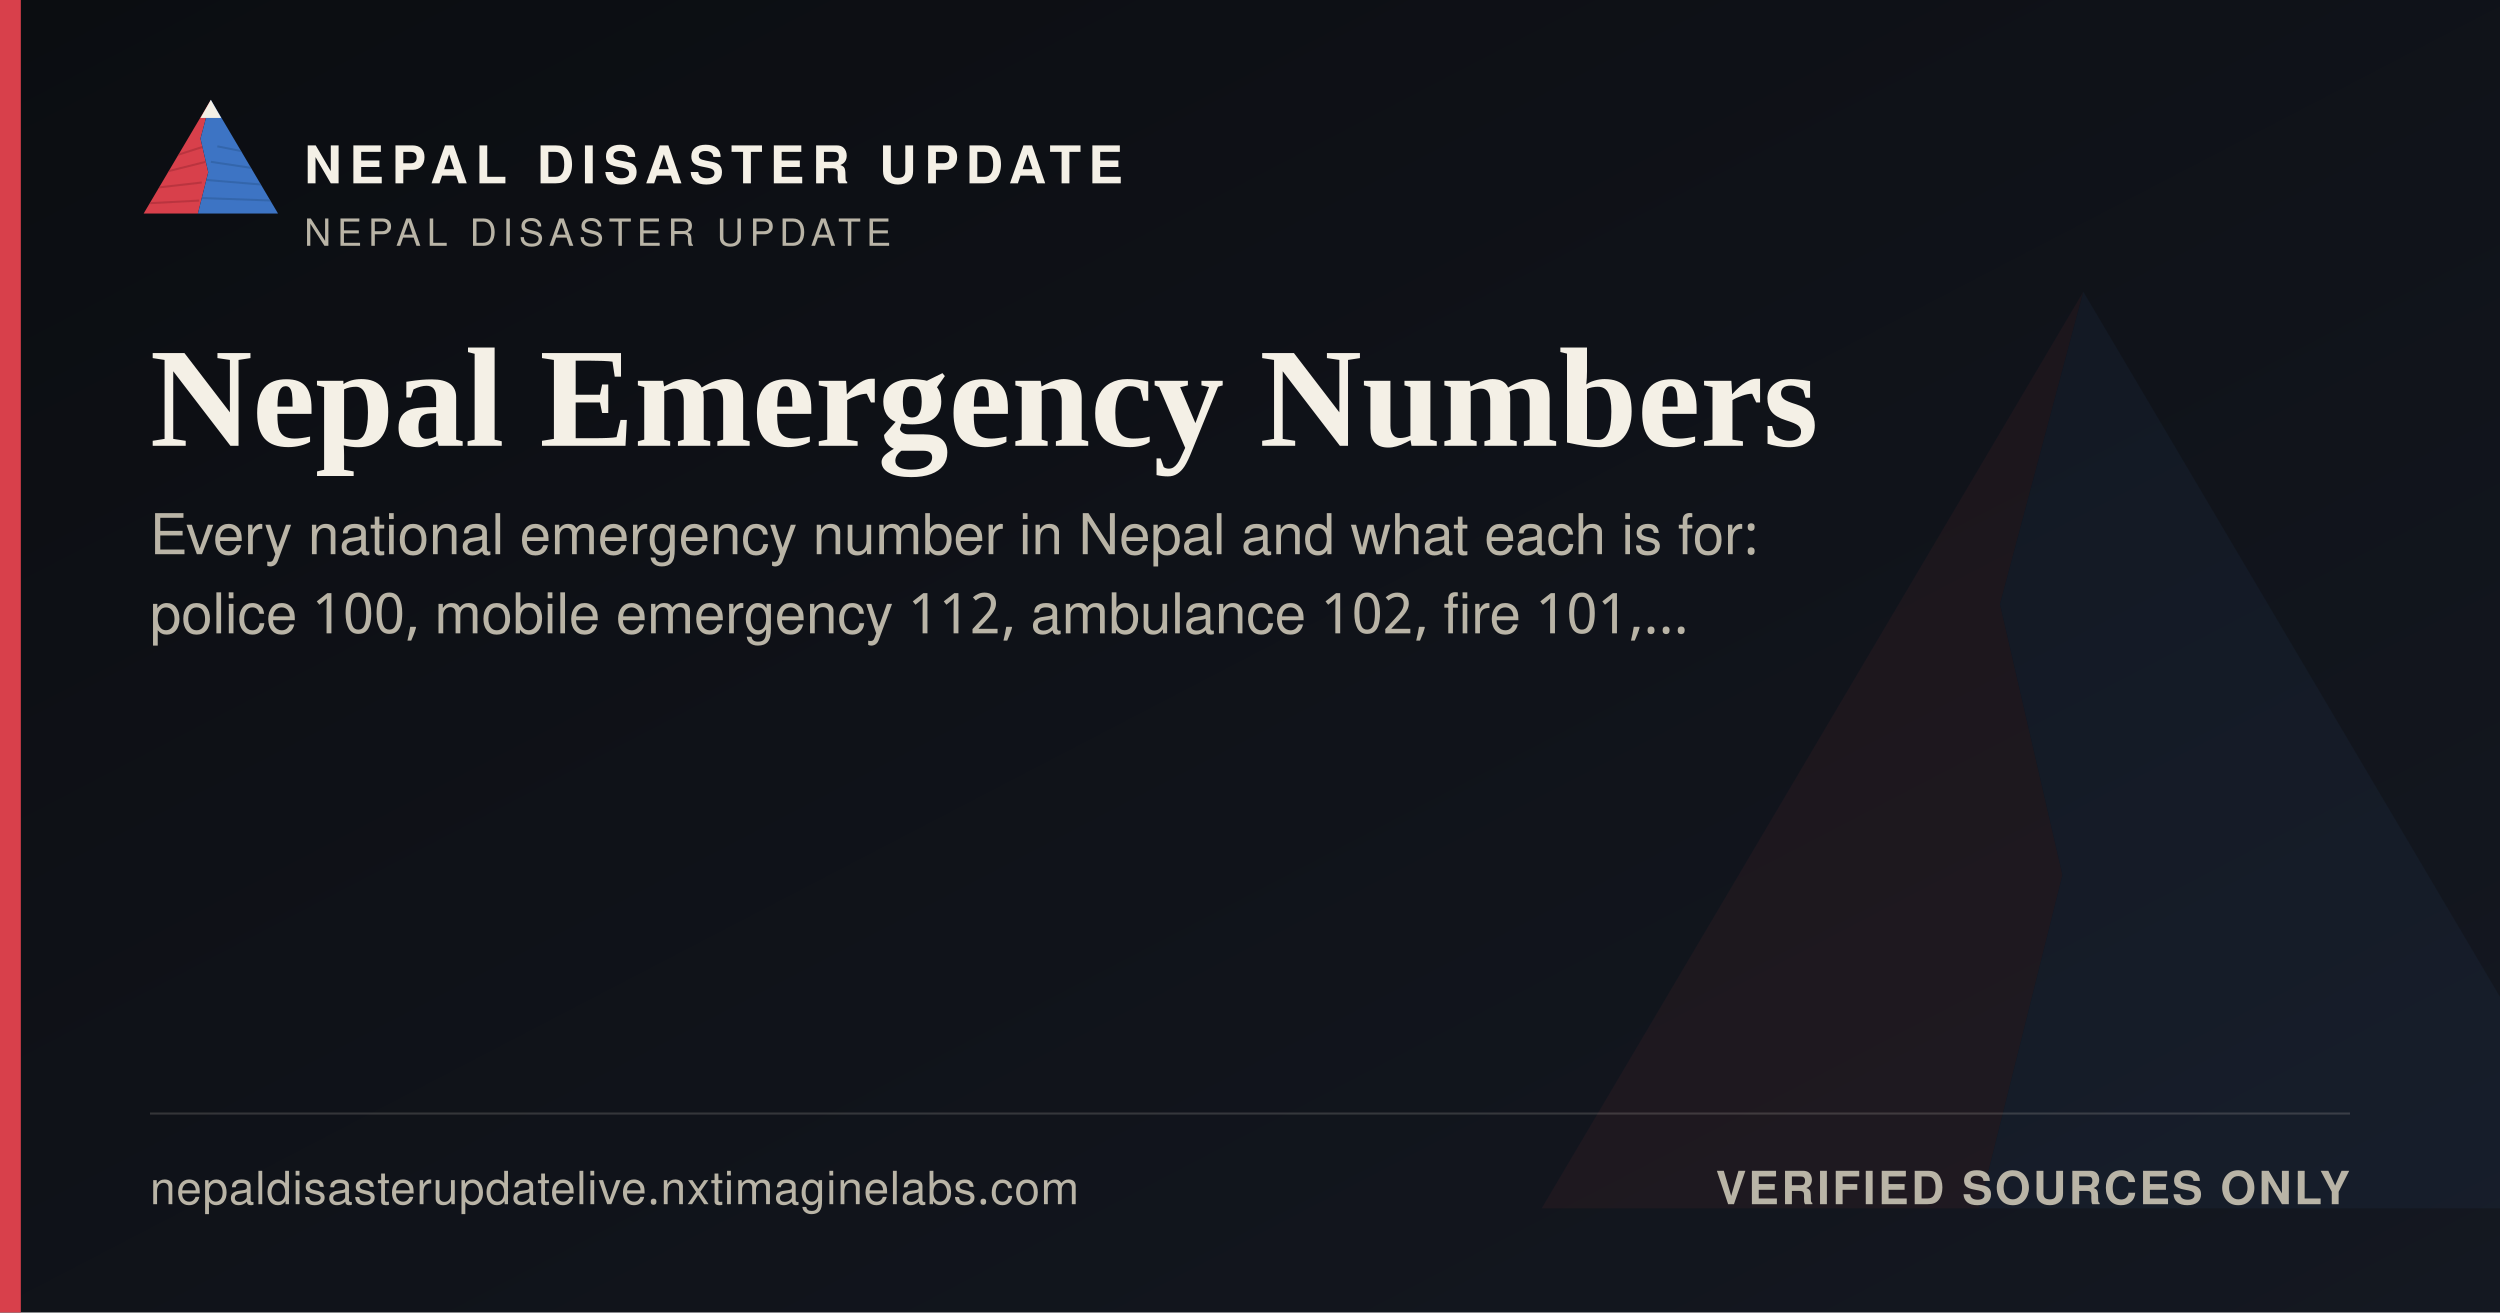
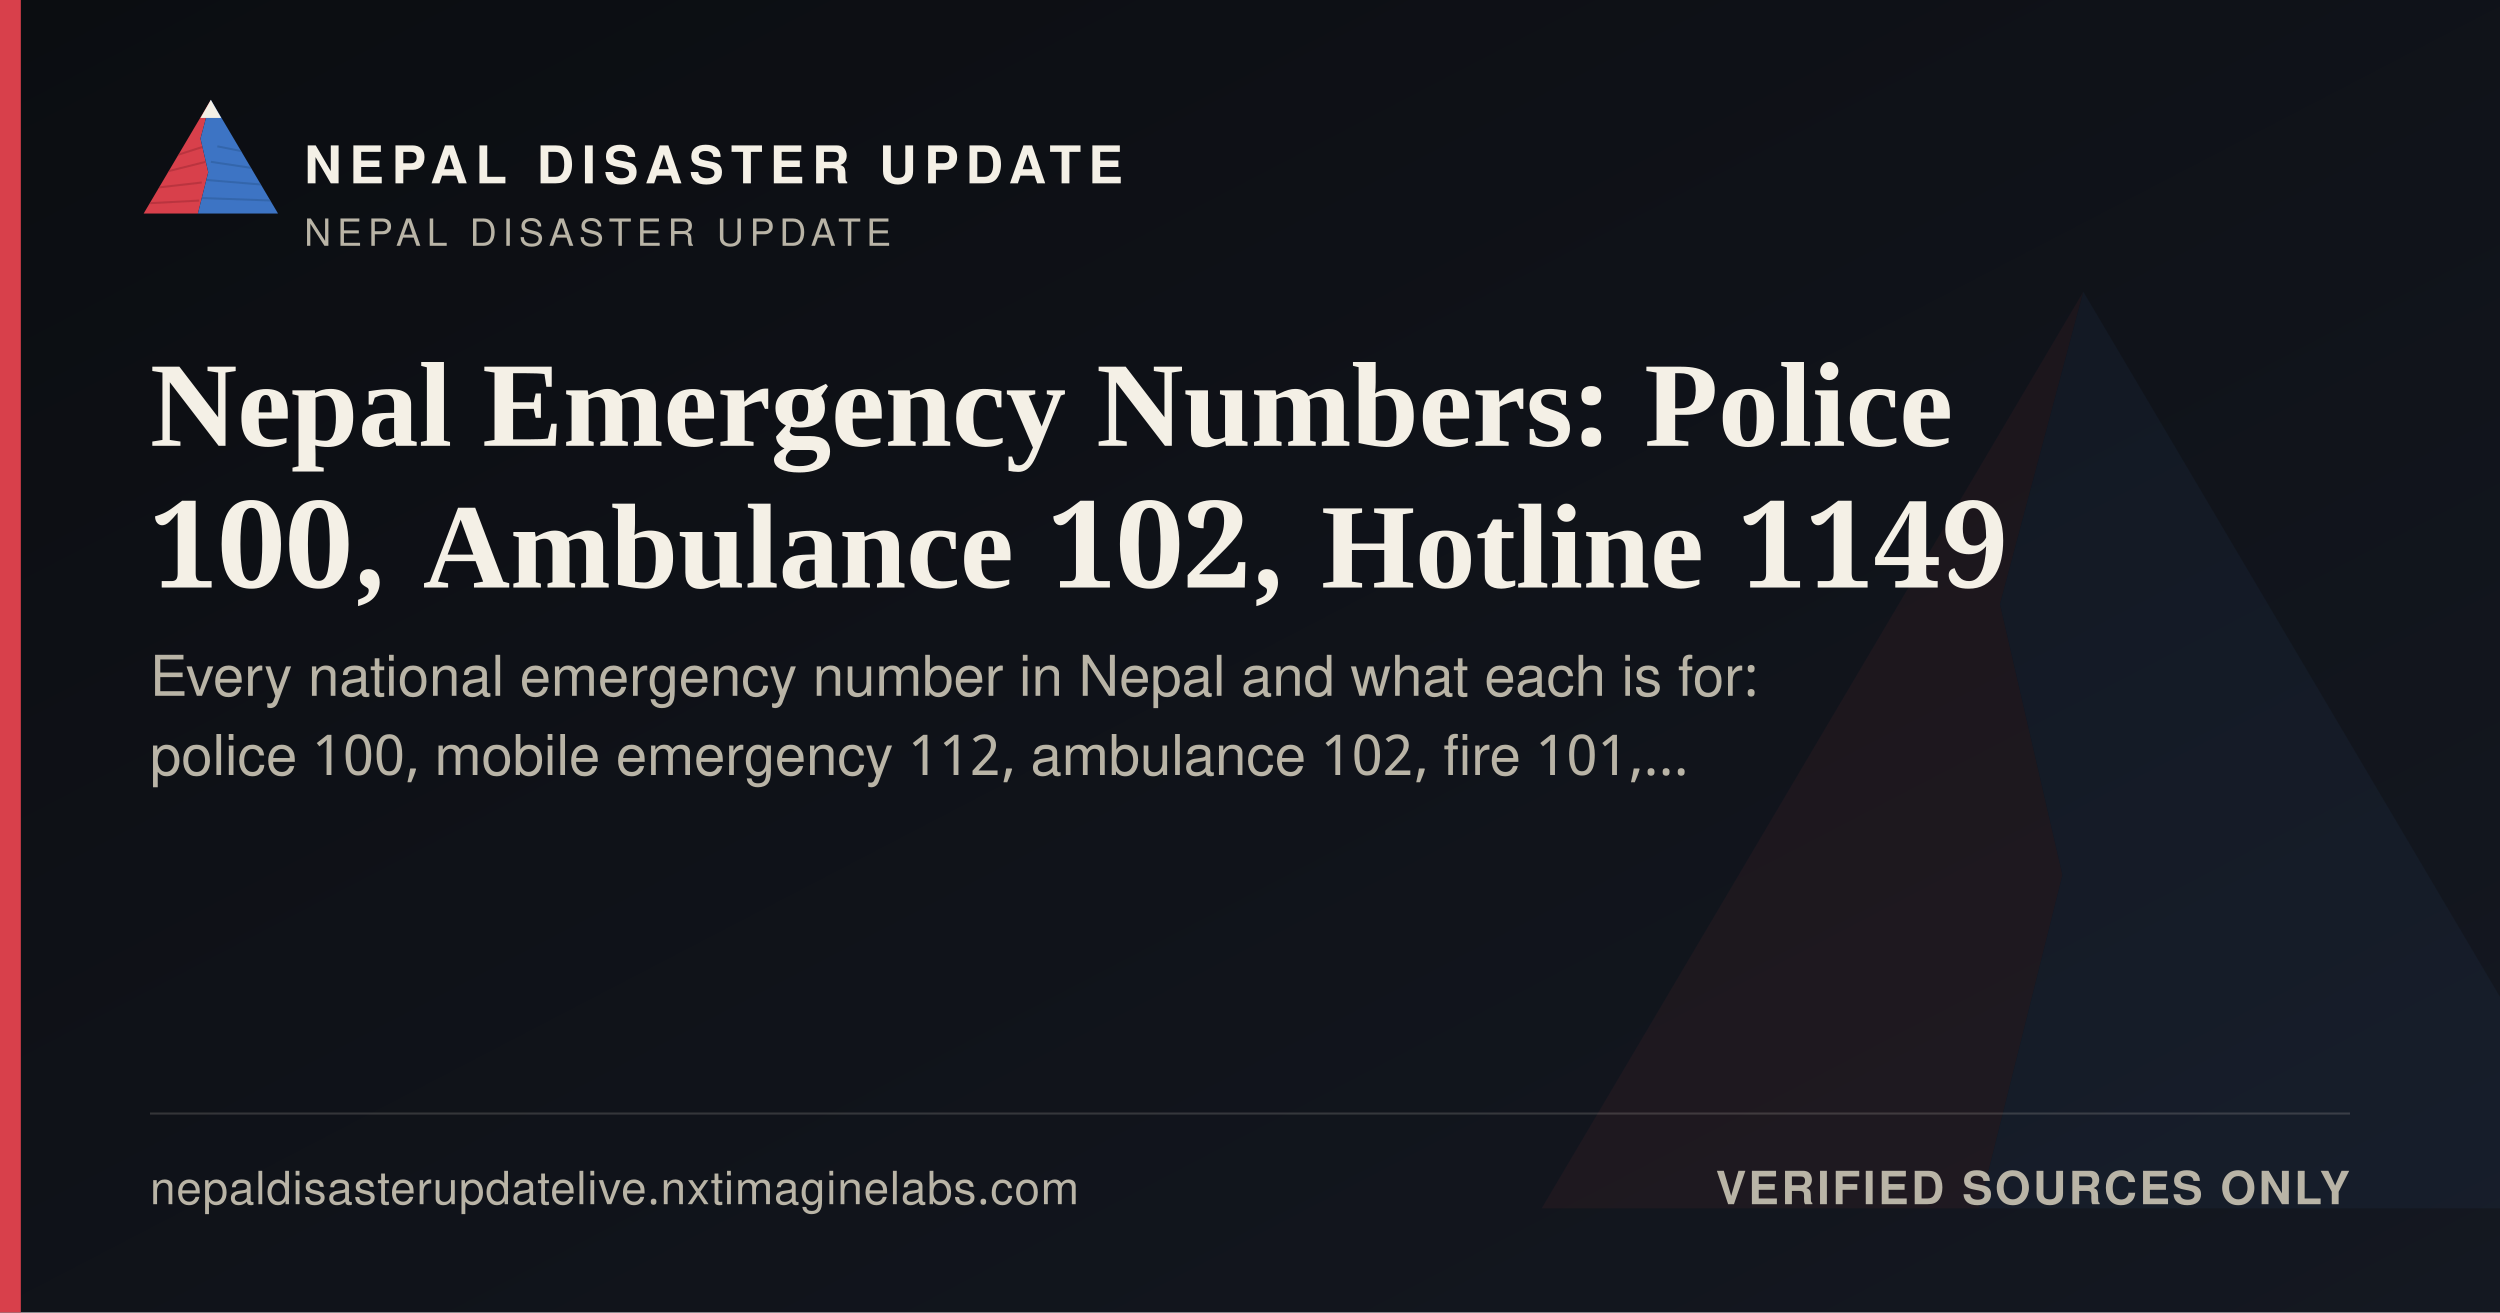
<svg xmlns="http://www.w3.org/2000/svg" width="1200" height="630" viewBox="0 0 1200 630">
  <defs>
    <linearGradient id="ogbg" x1="0" y1="0" x2="1" y2="1">
      <stop offset="0" stop-color="#0B0D11" />
      <stop offset="1" stop-color="#141821" />
    </linearGradient>
  </defs>
  <rect width="1200" height="630" fill="url(#ogbg)" />
  <g transform="translate(700,60) scale(5)" opacity="0.06">
    <polygon points="60,16 52,46 58,72 50,104 8,104" fill="#D8404B" />
    <polygon points="60,16 112,104 50,104 58,72 52,46" fill="#3D74C4" />
  </g>
  <rect x="0" y="0" width="10" height="630" fill="#D8404B" />
  <g transform="translate(64,38) scale(0.62)">
    <g>
      <defs>
        <clipPath id="ogLc">
          <polygon points="60,16 52,46 58,72 50,104 8,104" />
        </clipPath>
        <clipPath id="ogRc">
          <polygon points="60,16 112,104 50,104 58,72 52,46" />
        </clipPath>
      </defs>
      <polygon points="60,16 52,46 58,72 50,104 8,104" fill="#D8404B" />
      <g clip-path="url(#ogLc)" stroke="#A32A34" stroke-width="1.6" fill="none" opacity="0.55">
        <path d="M30,60 L55,52" />
        <path d="M24,72 L56,64" />
        <path d="M18,84 L53,80" />
        <path d="M13,96 L51,94" />
      </g>
      <polygon points="60,16 112,104 50,104 58,72 52,46" fill="#3D74C4" />
      <g clip-path="url(#ogRc)" stroke="#2A5793" stroke-width="1.6" fill="none" opacity="0.5">
        <path d="M65,52 L95,58" />
        <path d="M60,64 L100,70" />
        <path d="M56,78 L104,82" />
        <path d="M52,92 L108,94" />
      </g>
      <polygon points="60,16 52,30 68,30" fill="#F4F0E6" />
    </g>
  </g>
  <text x="146" y="88" font-family="'Public Sans', 'Noto Sans Devanagari', 'Helvetica Neue', Helvetica, Arial, sans-serif" font-size="25" font-weight="800" letter-spacing="3.6" fill="#F4F0E6">NEPAL DISASTER UPDATE</text>
  <text x="146" y="118" font-family="'Public Sans', 'Noto Sans Devanagari', 'Helvetica Neue', Helvetica, Arial, sans-serif" font-size="18" letter-spacing="2.8" fill="#B9B4A6">NEPAL DISASTER UPDATE</text>
-   <text x="72" y="214" font-family="Newsreader, 'Noto Serif Devanagari', Georgia, 'Times New Roman', serif" font-size="68" font-weight="600" fill="#F4F0E6">Nepal Emergency Numbers</text>
-   <text x="72" y="266" font-family="'Public Sans', 'Noto Sans Devanagari', 'Helvetica Neue', Helvetica, Arial, sans-serif" font-size="27" fill="#B9B4A6">Every national emergency number in Nepal and what each is for:</text>
-   <text x="72" y="304" font-family="'Public Sans', 'Noto Sans Devanagari', 'Helvetica Neue', Helvetica, Arial, sans-serif" font-size="27" fill="#B9B4A6">police 100, mobile emergency 112, ambulance 102, fire 101,…</text>
+   <text x="72" y="214" font-family="Newsreader, 'Noto Serif Devanagari', Georgia, 'Times New Roman', serif" font-size="58" font-weight="600" fill="#F4F0E6">Nepal Emergency Numbers: Police</text>
+   <text x="72" y="282" font-family="Newsreader, 'Noto Serif Devanagari', Georgia, 'Times New Roman', serif" font-size="58" font-weight="600" fill="#F4F0E6">100, Ambulance 102, Hotline 1149</text>
+   <text x="72" y="334" font-family="'Public Sans', 'Noto Sans Devanagari', 'Helvetica Neue', Helvetica, Arial, sans-serif" font-size="27" fill="#B9B4A6">Every national emergency number in Nepal and what each is for:</text>
+   <text x="72" y="372" font-family="'Public Sans', 'Noto Sans Devanagari', 'Helvetica Neue', Helvetica, Arial, sans-serif" font-size="27" fill="#B9B4A6">police 100, mobile emergency 112, ambulance 102, fire 101,…</text>
  <rect x="72" y="534" width="1056" height="1" fill="rgba(244,240,230,0.16)" />
  <text x="72" y="578" font-family="'Public Sans', 'Noto Sans Devanagari', 'Helvetica Neue', Helvetica, Arial, sans-serif" font-size="22" fill="#B9B4A6" letter-spacing="0.4">nepaldisasterupdatelive.nxtimaginelabs.com</text>
  <text x="1128" y="578" text-anchor="end" font-family="'Public Sans', 'Noto Sans Devanagari', 'Helvetica Neue', Helvetica, Arial, sans-serif" font-size="22" font-weight="700" letter-spacing="1.2" fill="#B9B4A6">VERIFIED SOURCES ONLY</text>
</svg>
